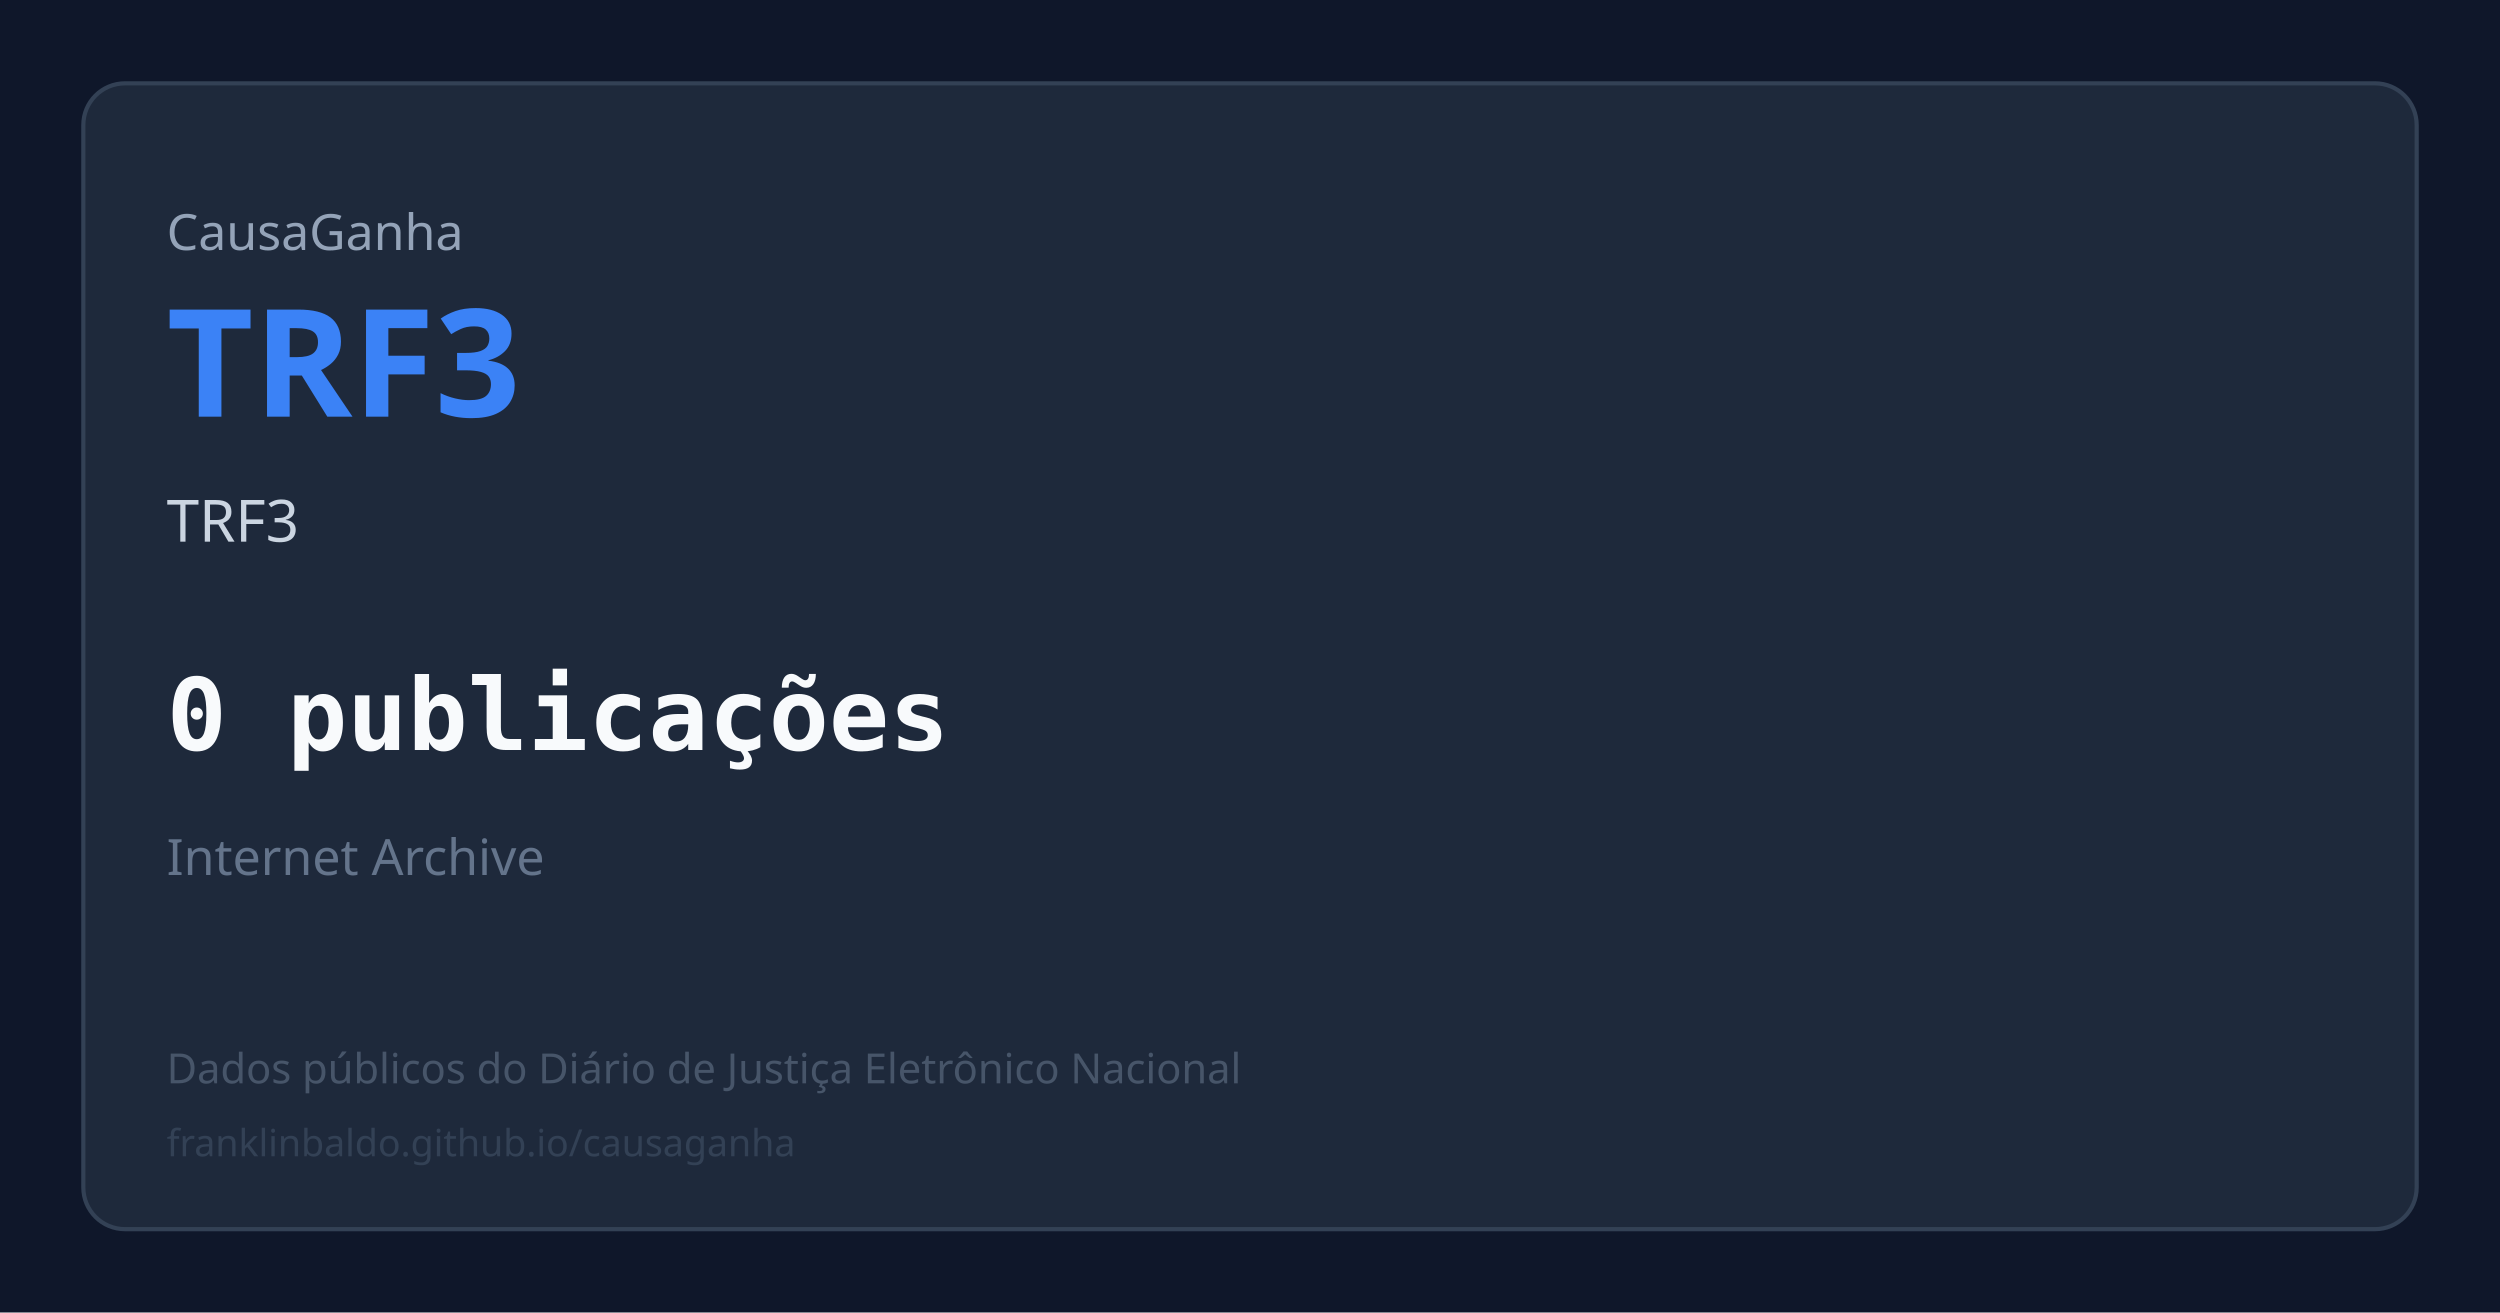
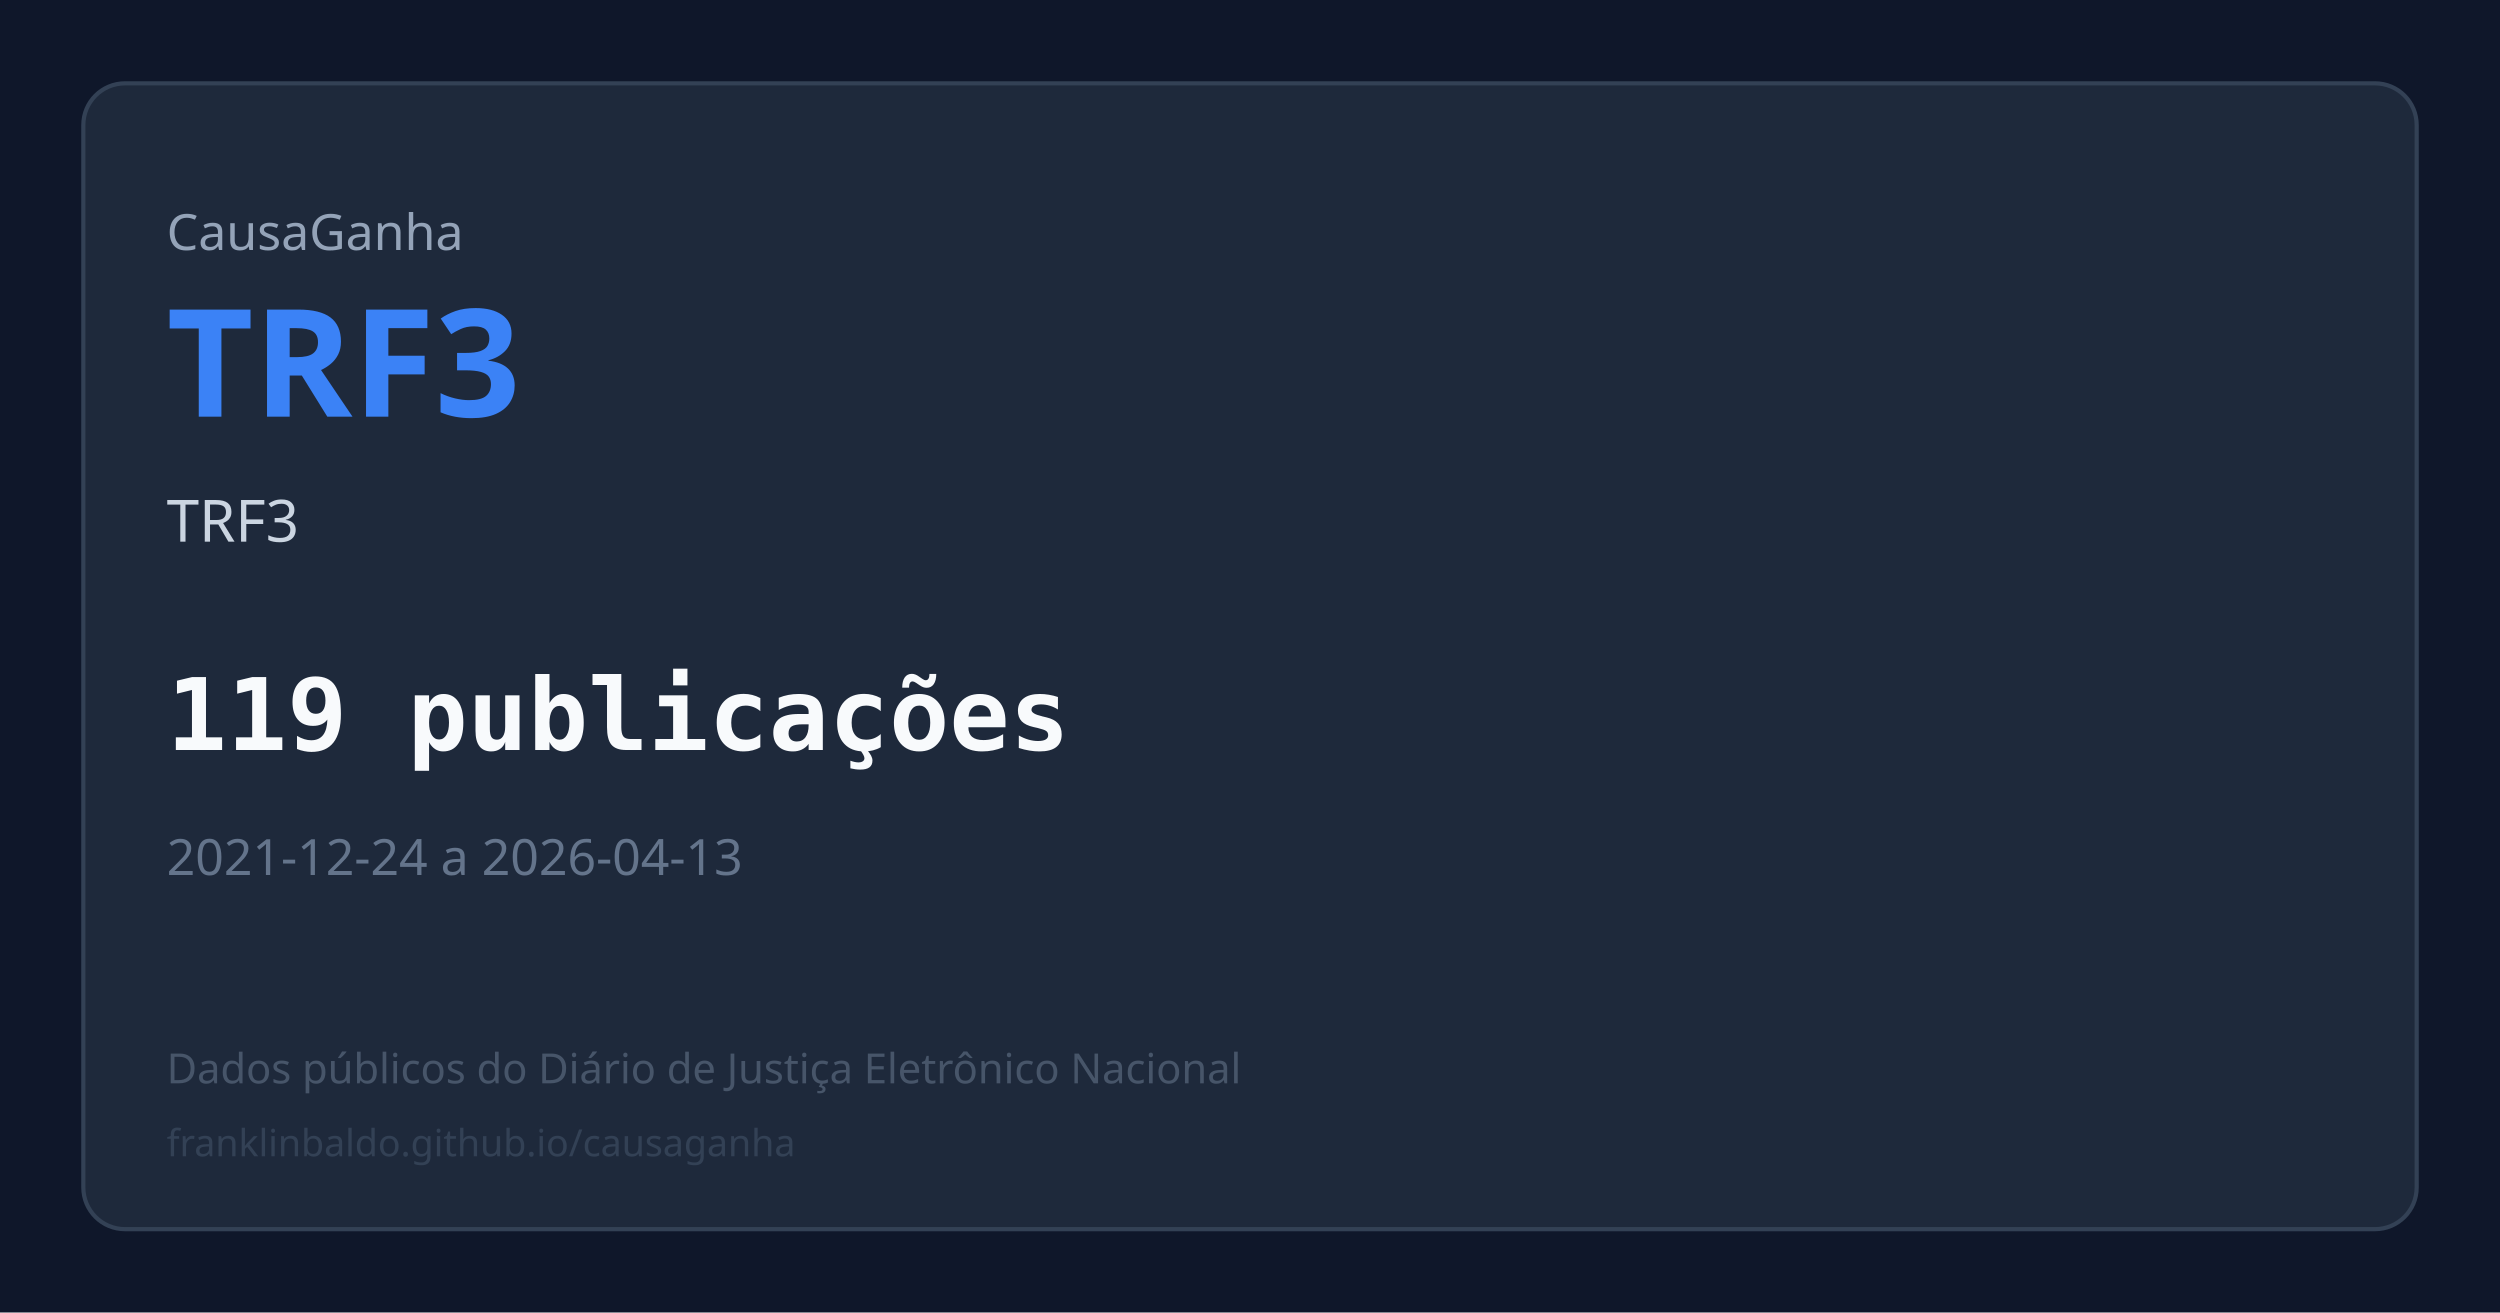
<svg xmlns="http://www.w3.org/2000/svg" width="1200" height="630">
  <rect width="1200" height="630" fill="#0f172a" />
  <rect x="40" y="40" width="1120" height="550" rx="20" fill="#1e293b" stroke="#334155" stroke-width="2" />
  <text x="80" y="120" font-family="system-ui,sans-serif" font-size="24" fill="#94a3b8">CausaGanha</text>
  <text x="80" y="200" font-family="system-ui,sans-serif" font-size="72" font-weight="bold" fill="#3b82f6">TRF3</text>
  <text x="80" y="260" font-family="system-ui,sans-serif" font-size="28" fill="#cbd5e1">TRF3</text>
-   <text x="80" y="360" font-family="monospace" font-size="48" font-weight="bold" fill="#f8fafc">0 publicações</text>
-   <text x="80" y="420" font-family="system-ui,sans-serif" font-size="24" fill="#64748b">Internet Archive</text>
+   <text x="80" y="360" font-family="monospace" font-size="48" font-weight="bold" fill="#f8fafc">119 publicações</text>
+   <text x="80" y="420" font-family="system-ui,sans-serif" font-size="24" fill="#64748b">2021-12-24 a 2026-04-13</text>
  <text x="80" y="520" font-family="system-ui,sans-serif" font-size="20" fill="#475569">Dados públicos do Diário de Justiça Eletrônico Nacional</text>
  <text x="80" y="555" font-family="system-ui,sans-serif" font-size="18" fill="#334155">franklinbaldo.github.io/causaganha</text>
</svg>
